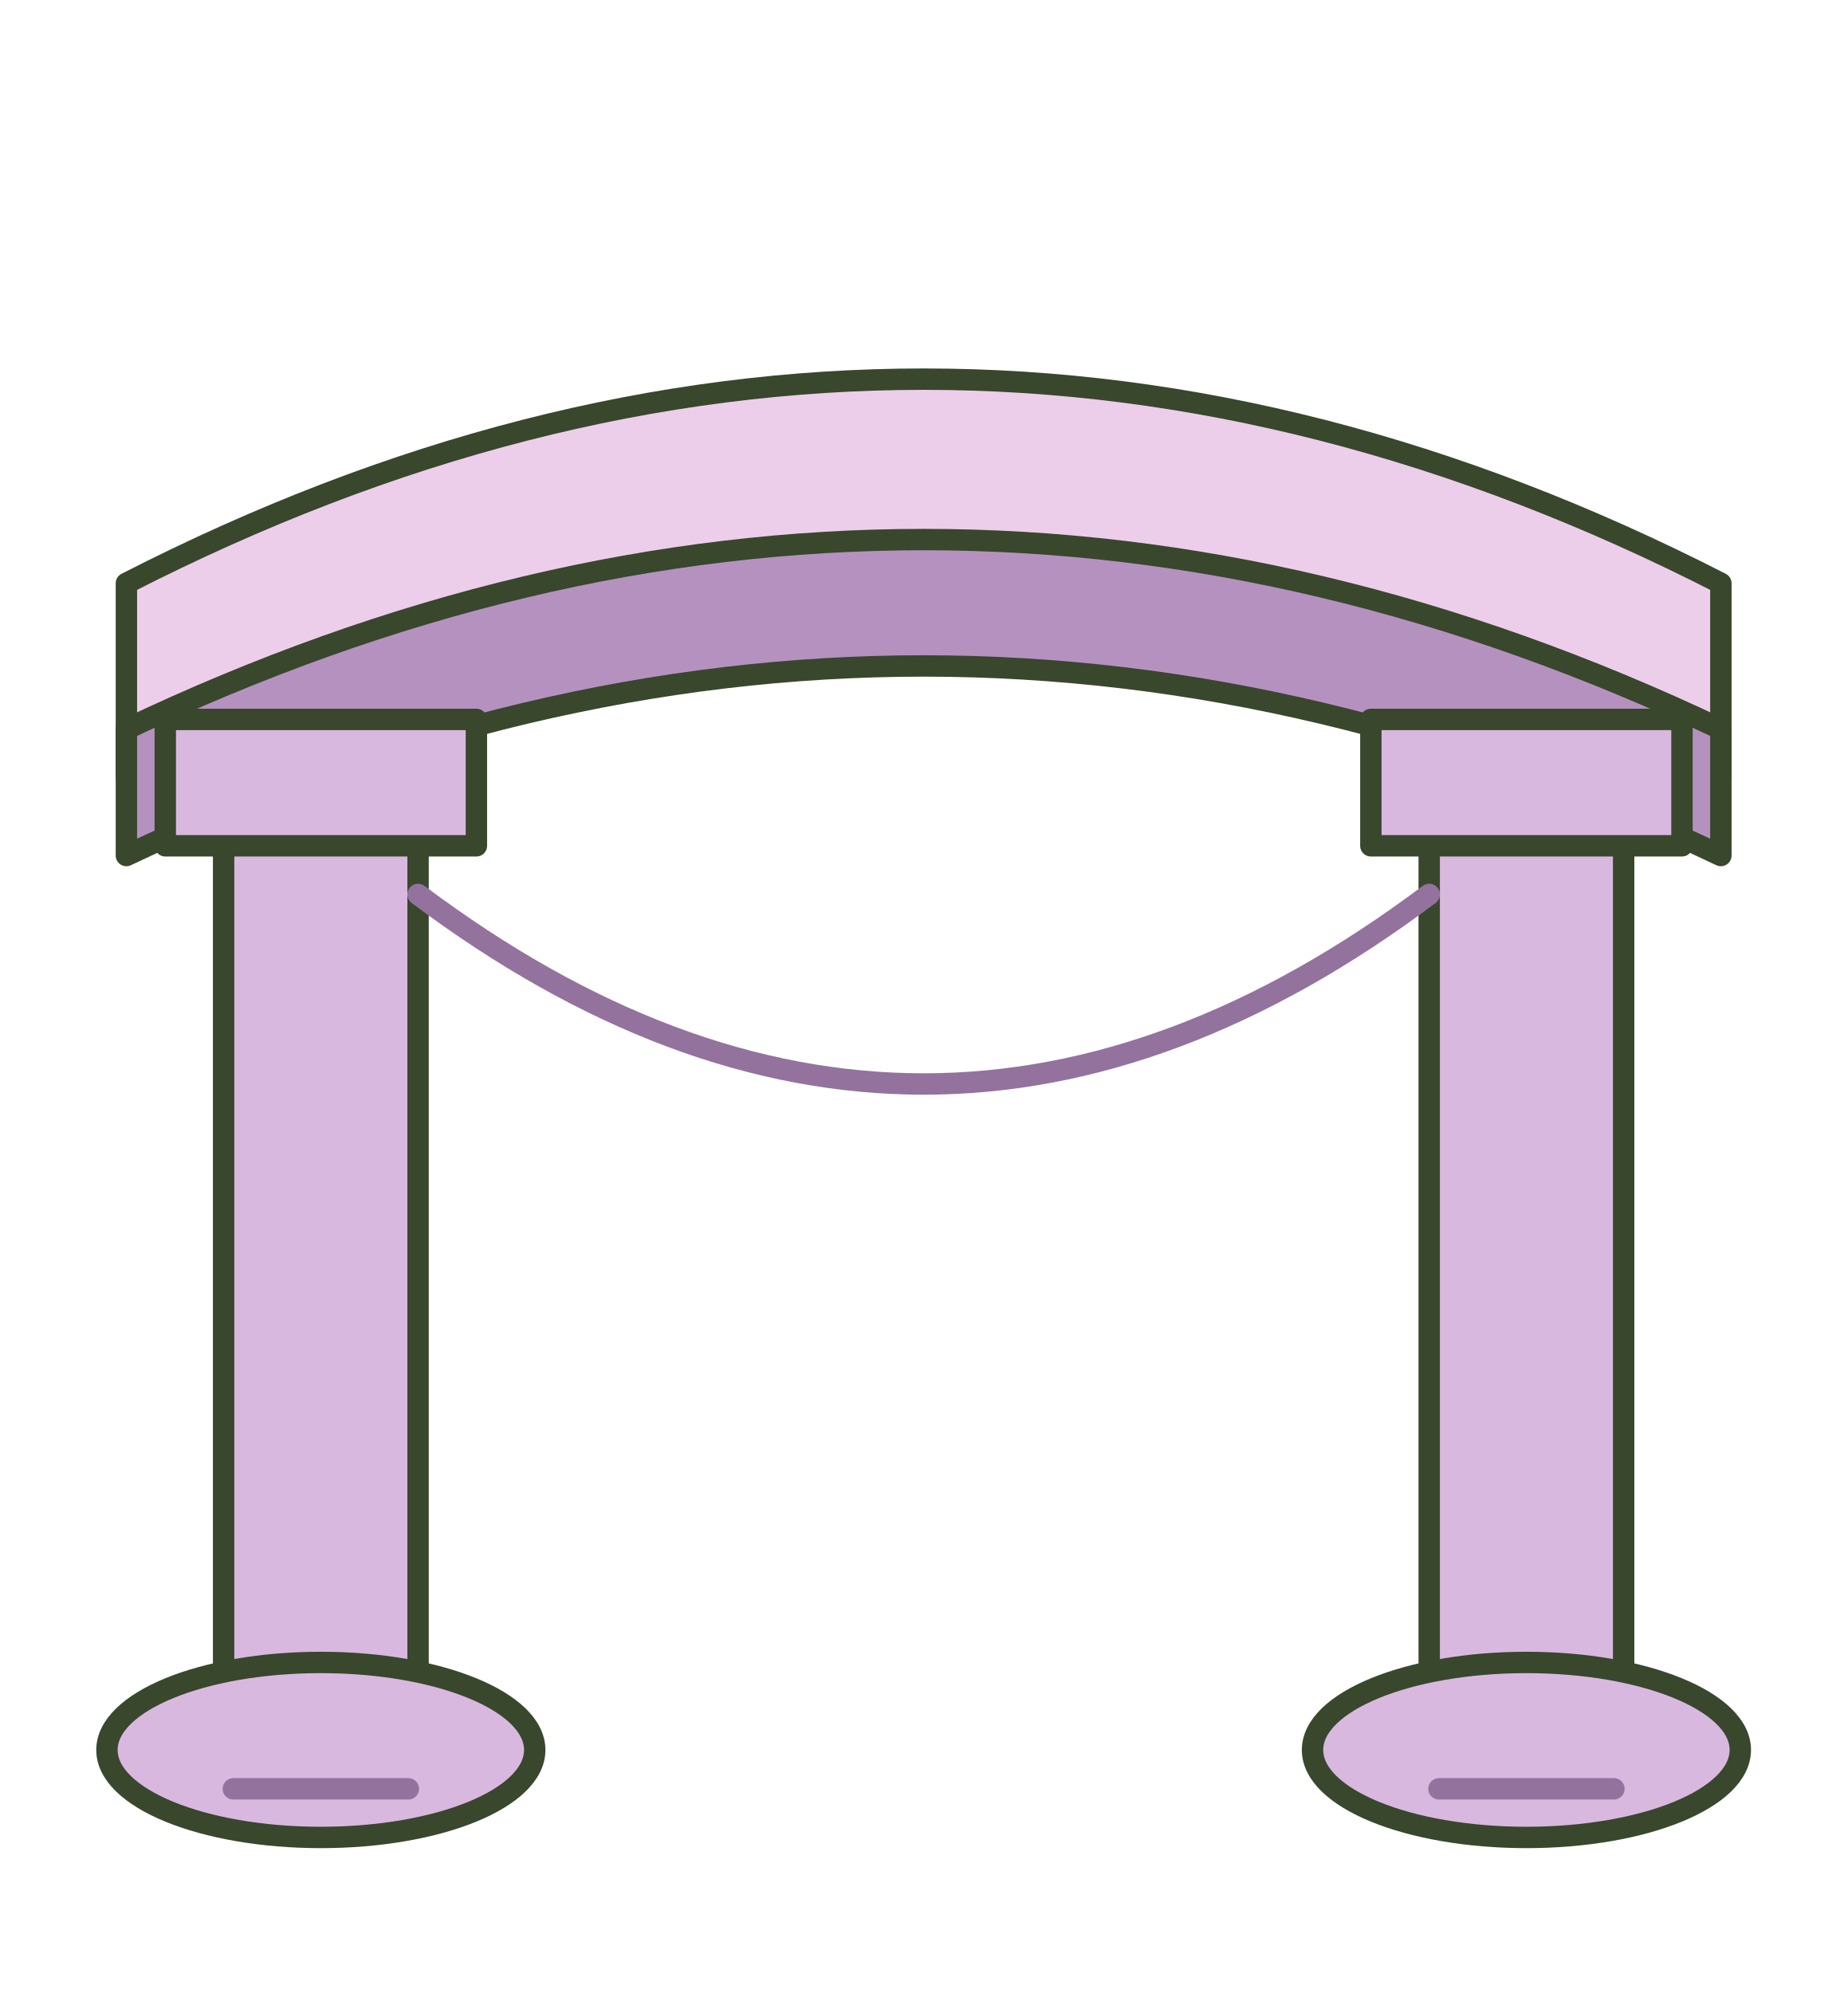
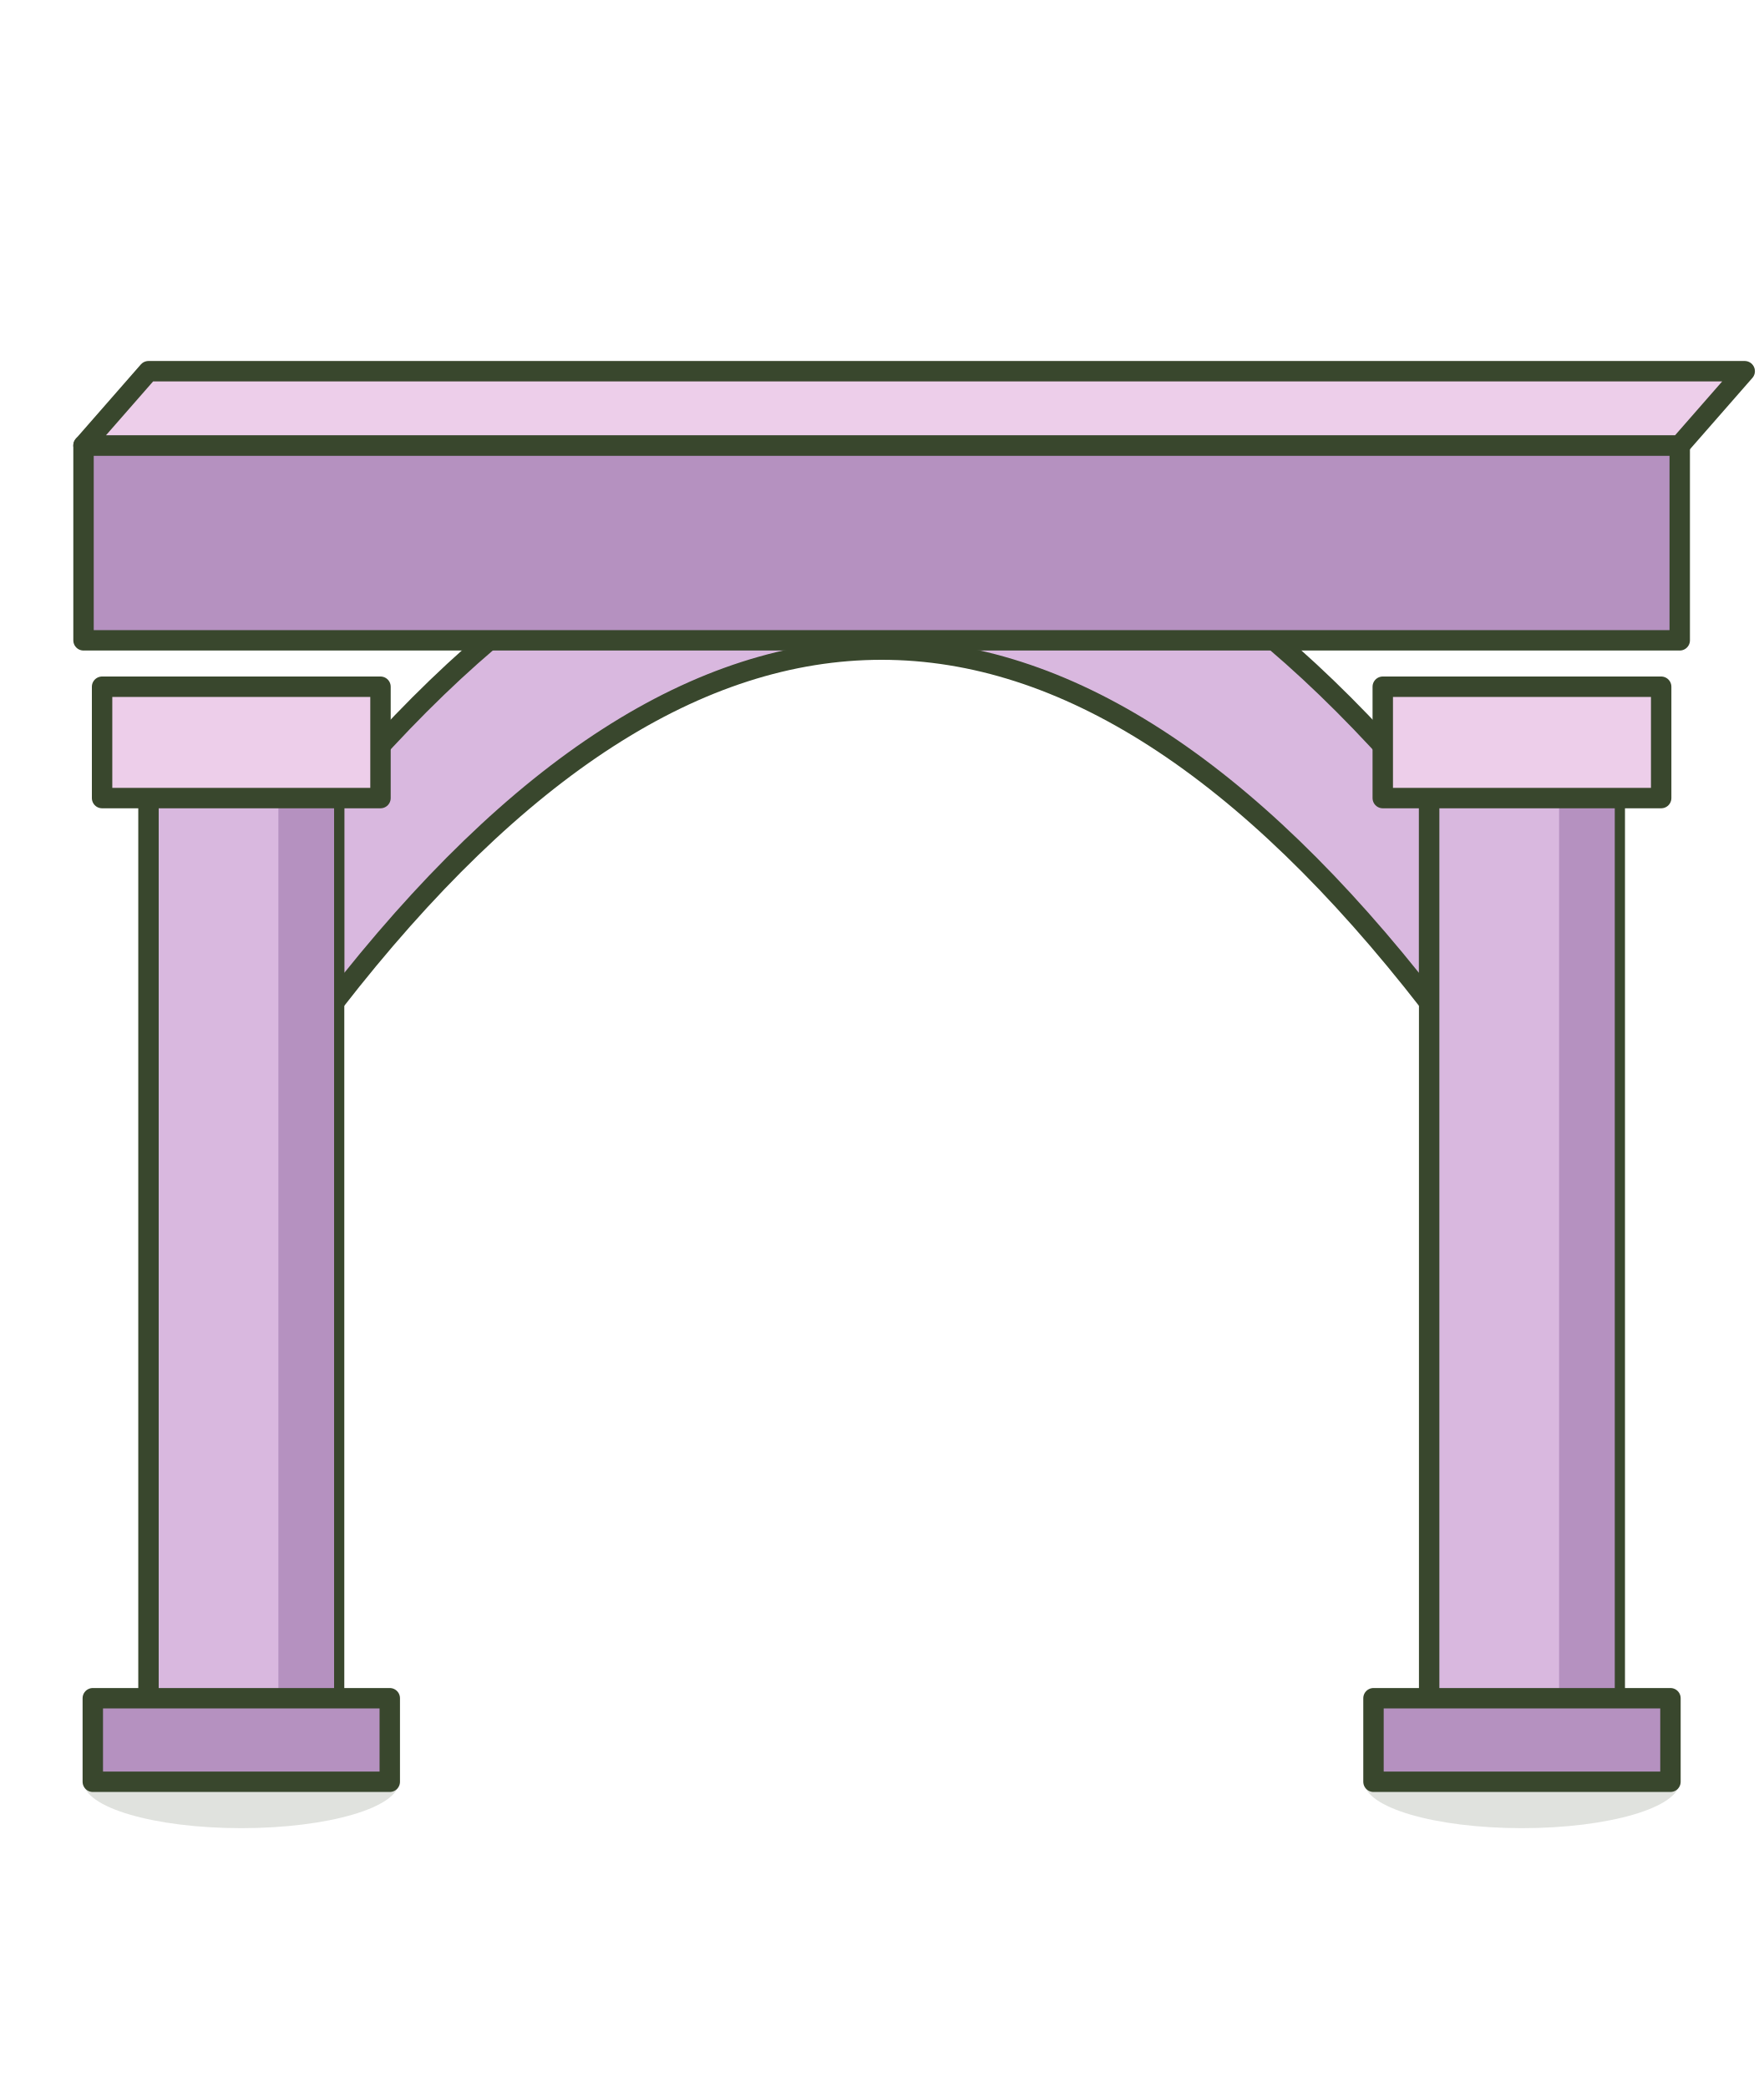
- <svg xmlns="http://www.w3.org/2000/svg" viewBox="0 0 190 205">
-   <g stroke="#39472d" stroke-width="2.2" stroke-linejoin="round" stroke-linecap="round">
-     <path d="M13 60Q95 18 177 60V80Q95 41 13 80Z" fill="#edceea" />
-     <path d="M13 75Q95 36 177 75V88Q95 49 13 88Z" fill="#b591c0" />
-     <g fill="#d9b8df">
-       <path d="M23 78H43V179H23Z M147 78H167V179H147Z" />
-       <ellipse cx="33" cy="180" rx="22" ry="9" />
-       <ellipse cx="157" cy="180" rx="22" ry="9" />
-       <path d="M17 74H49V87H17Z M141 74H173V87H141Z" />
-     </g>
-     <path d="M43 92Q95 131 147 92" fill="none" stroke="#93729e" />
-     <path d="M24 184H42M148 184H166" stroke="#93729e" />
+ <svg xmlns="http://www.w3.org/2000/svg" width="190" height="225" viewBox="0 0 190 225">
+   <path data-contact-shadow="piers" d="M9 192a17 5 0 1 0 34 0a17 5 0 1 0 -34 0 M147 192a17 5 0 1 0 34 0a17 5 0 1 0 -34 0" fill="#39472d" opacity=".16" />
+   <g data-straight-module="front" stroke="#39472d" stroke-width="2.2" stroke-linejoin="round">
+     <path d="M36 108Q95 32 154 108L154 86Q95 16 36 86Z" fill="#d9b8df" />
+     <path d="M9 48L181 48V69L9 69Z" fill="#b591c0" />
+     <path d="M9 48l7 -8L188 40l-7 8Z" fill="#edceea" />
+     <path d="M16 78h20v106h-20Z" fill="#d9b8df" />
+     <path d="M30 78h6v106h-6Z" fill="#b591c0" stroke="none" />
+     <path d="M11 74h30v12h-30Z" fill="#edceea" />
+     <path d="M10 183h32v9h-32Z" fill="#b591c0" />
+     <path d="M154 78h20v106h-20Z" fill="#d9b8df" />
+     <path d="M168 78h6v106h-6Z" fill="#b591c0" stroke="none" />
+     <path d="M149 74h30v12h-30Z" fill="#edceea" />
+     <path d="M148 183h32v9h-32Z" fill="#b591c0" />
  </g>
</svg>
